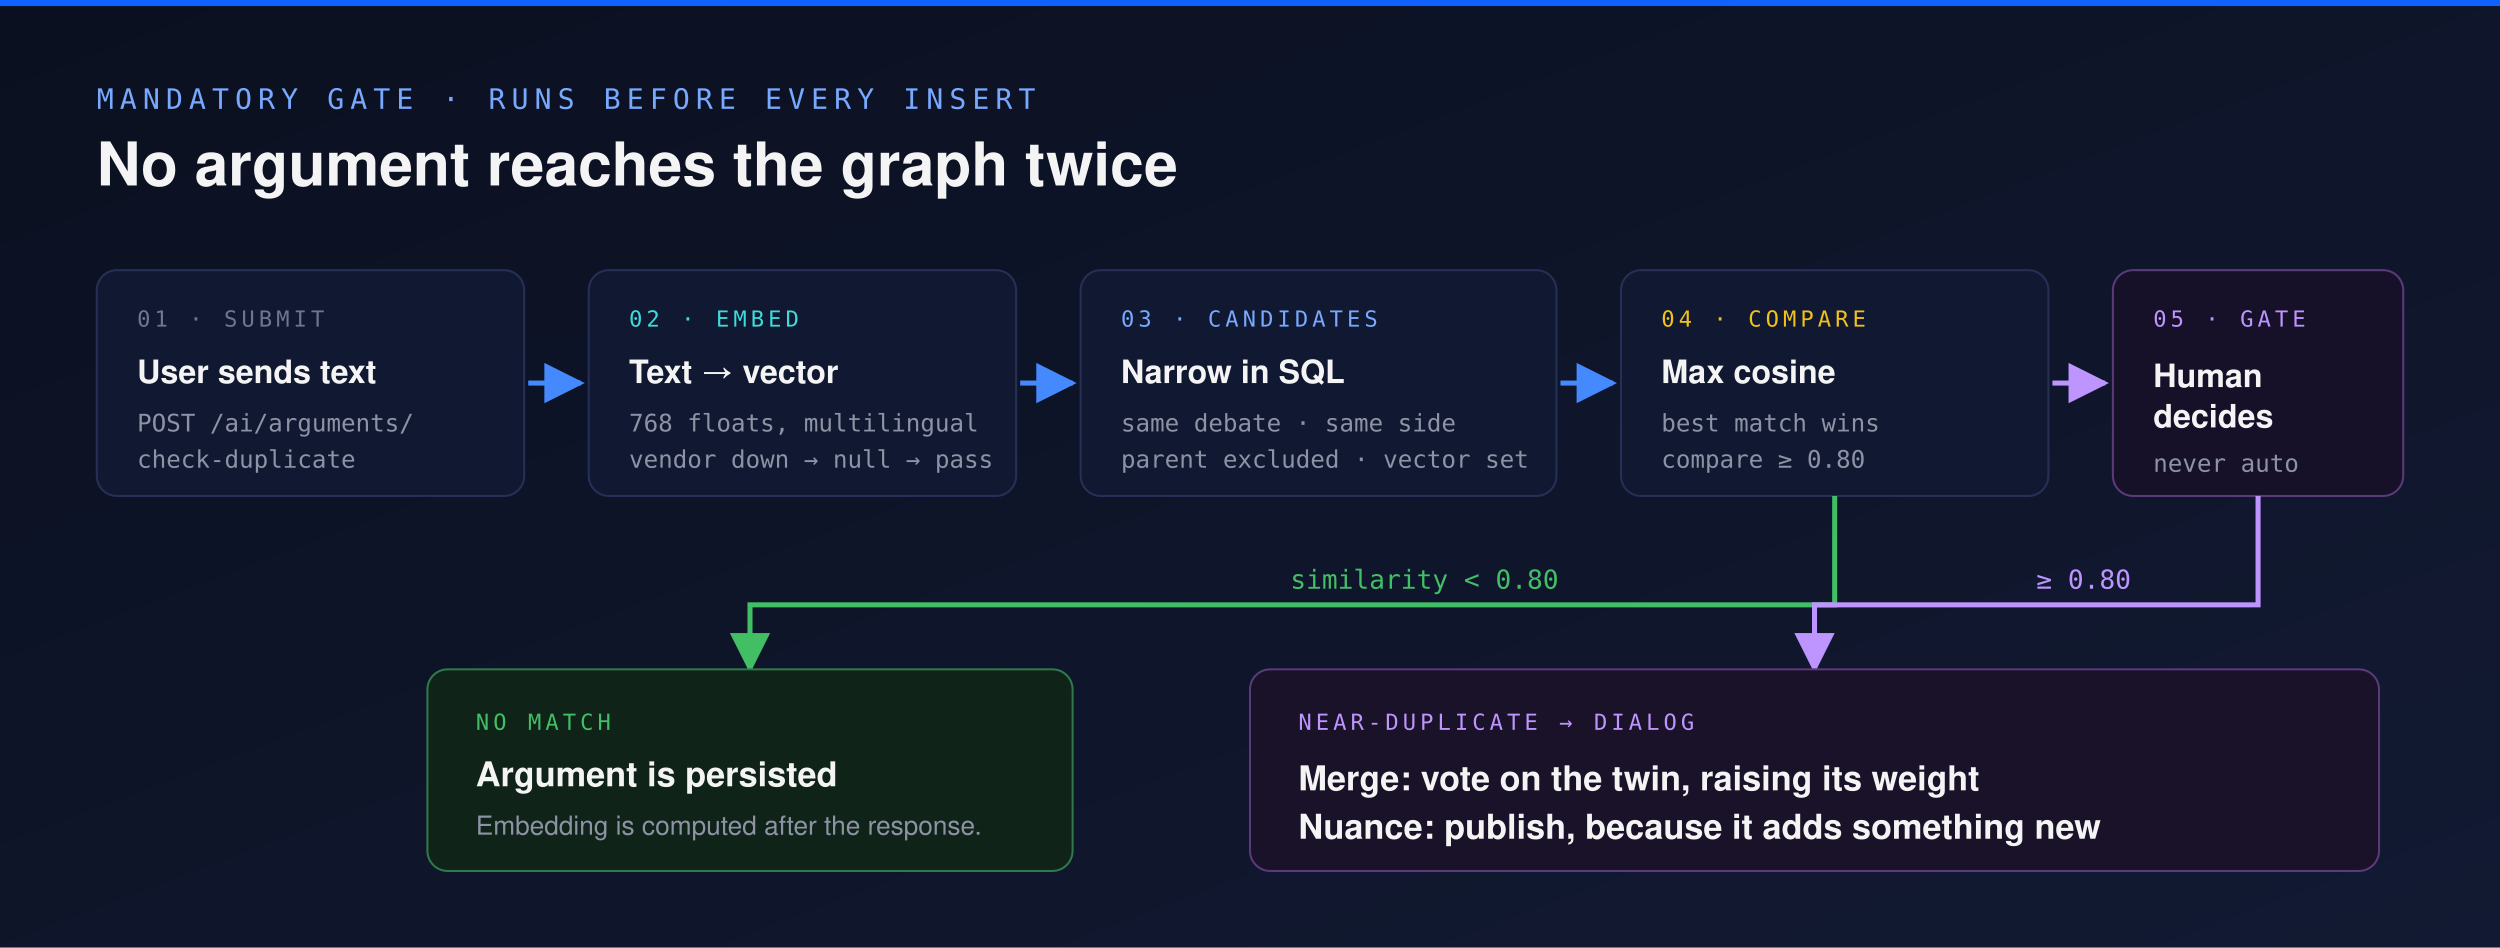
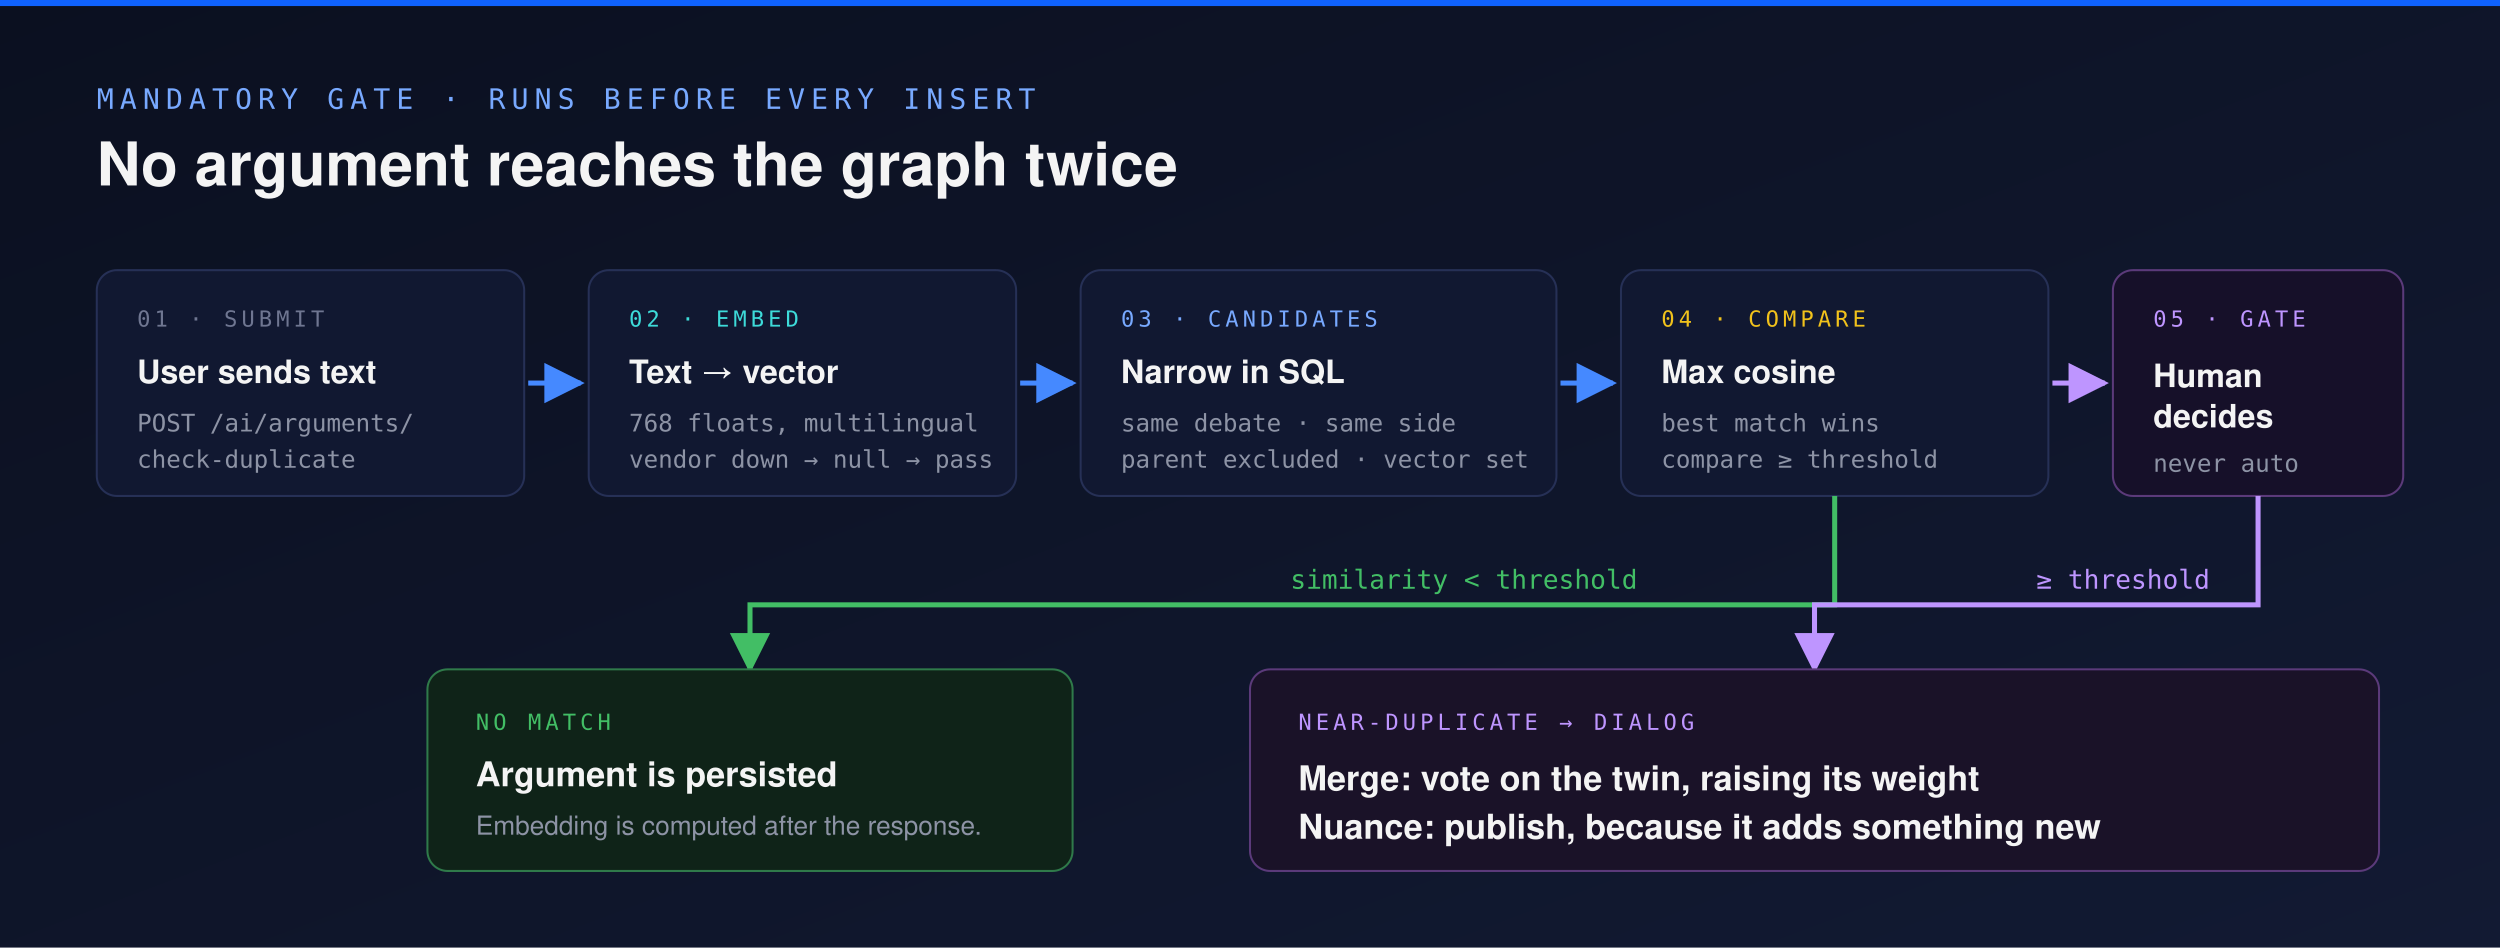
<svg xmlns="http://www.w3.org/2000/svg" viewBox="0 0 1240 470" width="1240" height="470" role="img" aria-label="Duplicate detection pipeline from submission through embedding and cosine comparison to the merge or nuance gate">
  <defs>
    <linearGradient id="dupBg" x1="0" y1="0" x2="1" y2="1">
      <stop offset="0" stop-color="#0b1020" />
      <stop offset="1" stop-color="#121a33" />
    </linearGradient>
    <marker id="dArrow" viewBox="0 0 10 10" refX="9" refY="5" markerWidth="8" markerHeight="8" orient="auto-start-reverse">
      <path d="M0 0 L10 5 L0 10 z" fill="#4589ff" />
    </marker>
    <marker id="dArrowP" viewBox="0 0 10 10" refX="9" refY="5" markerWidth="8" markerHeight="8" orient="auto-start-reverse">
      <path d="M0 0 L10 5 L0 10 z" fill="#be95ff" />
    </marker>
    <marker id="dArrowG" viewBox="0 0 10 10" refX="9" refY="5" markerWidth="8" markerHeight="8" orient="auto-start-reverse">
      <path d="M0 0 L10 5 L0 10 z" fill="#42be65" />
    </marker>
  </defs>
  <rect width="1240" height="470" fill="url(#dupBg)" />
  <rect x="0" y="0" width="1240" height="3" fill="#0f62fe" />
  <text x="48" y="54" font-family="IBM Plex Mono, ui-monospace, monospace" font-size="14" letter-spacing="3" fill="#78a9ff">MANDATORY GATE · RUNS BEFORE EVERY INSERT</text>
  <text x="48" y="92" font-family="IBM Plex Sans, Segoe UI, Helvetica, Arial, sans-serif" font-size="30" font-weight="700" fill="#f4f4f4">No argument reaches the graph twice</text>
  <rect x="48" y="134" width="212" height="112" rx="10" fill="#111831" stroke="#263056" />
  <text x="68" y="162" font-family="IBM Plex Mono, ui-monospace, monospace" font-size="11" letter-spacing="2" fill="#6f7691">01 · SUBMIT</text>
  <text x="68" y="190" font-family="IBM Plex Sans, Segoe UI, Helvetica, Arial, sans-serif" font-size="16" font-weight="700" fill="#f4f4f4">User sends text</text>
  <text x="68" y="214" font-family="IBM Plex Mono, ui-monospace, monospace" font-size="12" fill="#8d93a5">POST /ai/arguments/</text>
  <text x="68" y="232" font-family="IBM Plex Mono, ui-monospace, monospace" font-size="12" fill="#8d93a5">check-duplicate</text>
  <rect x="292" y="134" width="212" height="112" rx="10" fill="#111831" stroke="#263056" />
  <text x="312" y="162" font-family="IBM Plex Mono, ui-monospace, monospace" font-size="11" letter-spacing="2" fill="#3ddbd9">02 · EMBED</text>
  <text x="312" y="190" font-family="IBM Plex Sans, Segoe UI, Helvetica, Arial, sans-serif" font-size="16" font-weight="700" fill="#f4f4f4">Text → vector</text>
  <text x="312" y="214" font-family="IBM Plex Mono, ui-monospace, monospace" font-size="12" fill="#8d93a5">768 floats, multilingual</text>
  <text x="312" y="232" font-family="IBM Plex Mono, ui-monospace, monospace" font-size="12" fill="#8d93a5">vendor down → null → pass</text>
  <rect x="536" y="134" width="236" height="112" rx="10" fill="#111831" stroke="#263056" />
  <text x="556" y="162" font-family="IBM Plex Mono, ui-monospace, monospace" font-size="11" letter-spacing="2" fill="#78a9ff">03 · CANDIDATES</text>
  <text x="556" y="190" font-family="IBM Plex Sans, Segoe UI, Helvetica, Arial, sans-serif" font-size="16" font-weight="700" fill="#f4f4f4">Narrow in SQL</text>
  <text x="556" y="214" font-family="IBM Plex Mono, ui-monospace, monospace" font-size="12" fill="#8d93a5">same debate · same side</text>
  <text x="556" y="232" font-family="IBM Plex Mono, ui-monospace, monospace" font-size="12" fill="#8d93a5">parent excluded · vector set</text>
  <rect x="804" y="134" width="212" height="112" rx="10" fill="#111831" stroke="#263056" />
  <text x="824" y="162" font-family="IBM Plex Mono, ui-monospace, monospace" font-size="11" letter-spacing="2" fill="#f1c21b">04 · COMPARE</text>
  <text x="824" y="190" font-family="IBM Plex Sans, Segoe UI, Helvetica, Arial, sans-serif" font-size="16" font-weight="700" fill="#f4f4f4">Max cosine</text>
  <text x="824" y="214" font-family="IBM Plex Mono, ui-monospace, monospace" font-size="12" fill="#8d93a5">best match wins</text>
-   <text x="824" y="232" font-family="IBM Plex Mono, ui-monospace, monospace" font-size="12" fill="#8d93a5">compare ≥ 0.80</text>
+   <text x="824" y="232" font-family="IBM Plex Mono, ui-monospace, monospace" font-size="12" fill="#8d93a5">compare ≥ threshold</text>
  <rect x="1048" y="134" width="144" height="112" rx="10" fill="#161029" stroke="#5b3a7a" />
  <text x="1068" y="162" font-family="IBM Plex Mono, ui-monospace, monospace" font-size="11" letter-spacing="2" fill="#be95ff">05 · GATE</text>
  <text x="1068" y="192" font-family="IBM Plex Sans, Segoe UI, Helvetica, Arial, sans-serif" font-size="16" font-weight="700" fill="#f4f4f4">Human</text>
  <text x="1068" y="212" font-family="IBM Plex Sans, Segoe UI, Helvetica, Arial, sans-serif" font-size="16" font-weight="700" fill="#f4f4f4">decides</text>
  <text x="1068" y="234" font-family="IBM Plex Mono, ui-monospace, monospace" font-size="12" fill="#8d93a5">never auto</text>
  <line x1="262" y1="190" x2="288" y2="190" stroke="#4589ff" stroke-width="2.5" marker-end="url(#dArrow)" />
  <line x1="506" y1="190" x2="532" y2="190" stroke="#4589ff" stroke-width="2.5" marker-end="url(#dArrow)" />
  <line x1="774" y1="190" x2="800" y2="190" stroke="#4589ff" stroke-width="2.5" marker-end="url(#dArrow)" />
  <line x1="1018" y1="190" x2="1044" y2="190" stroke="#be95ff" stroke-width="2.5" marker-end="url(#dArrowP)" />
  <path d="M910 246 L910 300 L372 300 L372 332" fill="none" stroke="#42be65" stroke-width="2.5" marker-end="url(#dArrowG)" />
-   <text x="640" y="292" font-family="IBM Plex Mono, ui-monospace, monospace" font-size="13" fill="#42be65">similarity &lt; 0.80</text>
+   <text x="640" y="292" font-family="IBM Plex Mono, ui-monospace, monospace" font-size="13" fill="#42be65">similarity &lt; threshold</text>
  <path d="M1120 246 L1120 300 L900 300 L900 332" fill="none" stroke="#be95ff" stroke-width="2.5" marker-end="url(#dArrowP)" />
-   <text x="1010" y="292" font-family="IBM Plex Mono, ui-monospace, monospace" font-size="13" fill="#be95ff">≥ 0.80</text>
+   <text x="1010" y="292" font-family="IBM Plex Mono, ui-monospace, monospace" font-size="13" fill="#be95ff">≥ threshold</text>
  <rect x="212" y="332" width="320" height="100" rx="10" fill="#0f2318" stroke="#2f7a4a" />
  <text x="236" y="362" font-family="IBM Plex Mono, ui-monospace, monospace" font-size="11" letter-spacing="2" fill="#42be65">NO MATCH</text>
  <text x="236" y="390" font-family="IBM Plex Sans, Segoe UI, Helvetica, Arial, sans-serif" font-size="17" font-weight="700" fill="#f4f4f4">Argument is persisted</text>
  <text x="236" y="414" font-family="IBM Plex Sans, Segoe UI, Helvetica, Arial, sans-serif" font-size="13" fill="#8d93a5">Embedding is computed after the response.</text>
  <rect x="620" y="332" width="560" height="100" rx="10" fill="#1a1228" stroke="#5b3a7a" />
  <text x="644" y="362" font-family="IBM Plex Mono, ui-monospace, monospace" font-size="11" letter-spacing="2" fill="#be95ff">NEAR-DUPLICATE → DIALOG</text>
  <text x="644" y="392" font-family="IBM Plex Sans, Segoe UI, Helvetica, Arial, sans-serif" font-size="17" font-weight="700" fill="#f4f4f4">Merge: vote on the twin, raising its weight</text>
  <text x="644" y="416" font-family="IBM Plex Sans, Segoe UI, Helvetica, Arial, sans-serif" font-size="17" font-weight="700" fill="#f4f4f4">Nuance: publish, because it adds something new</text>
</svg>
